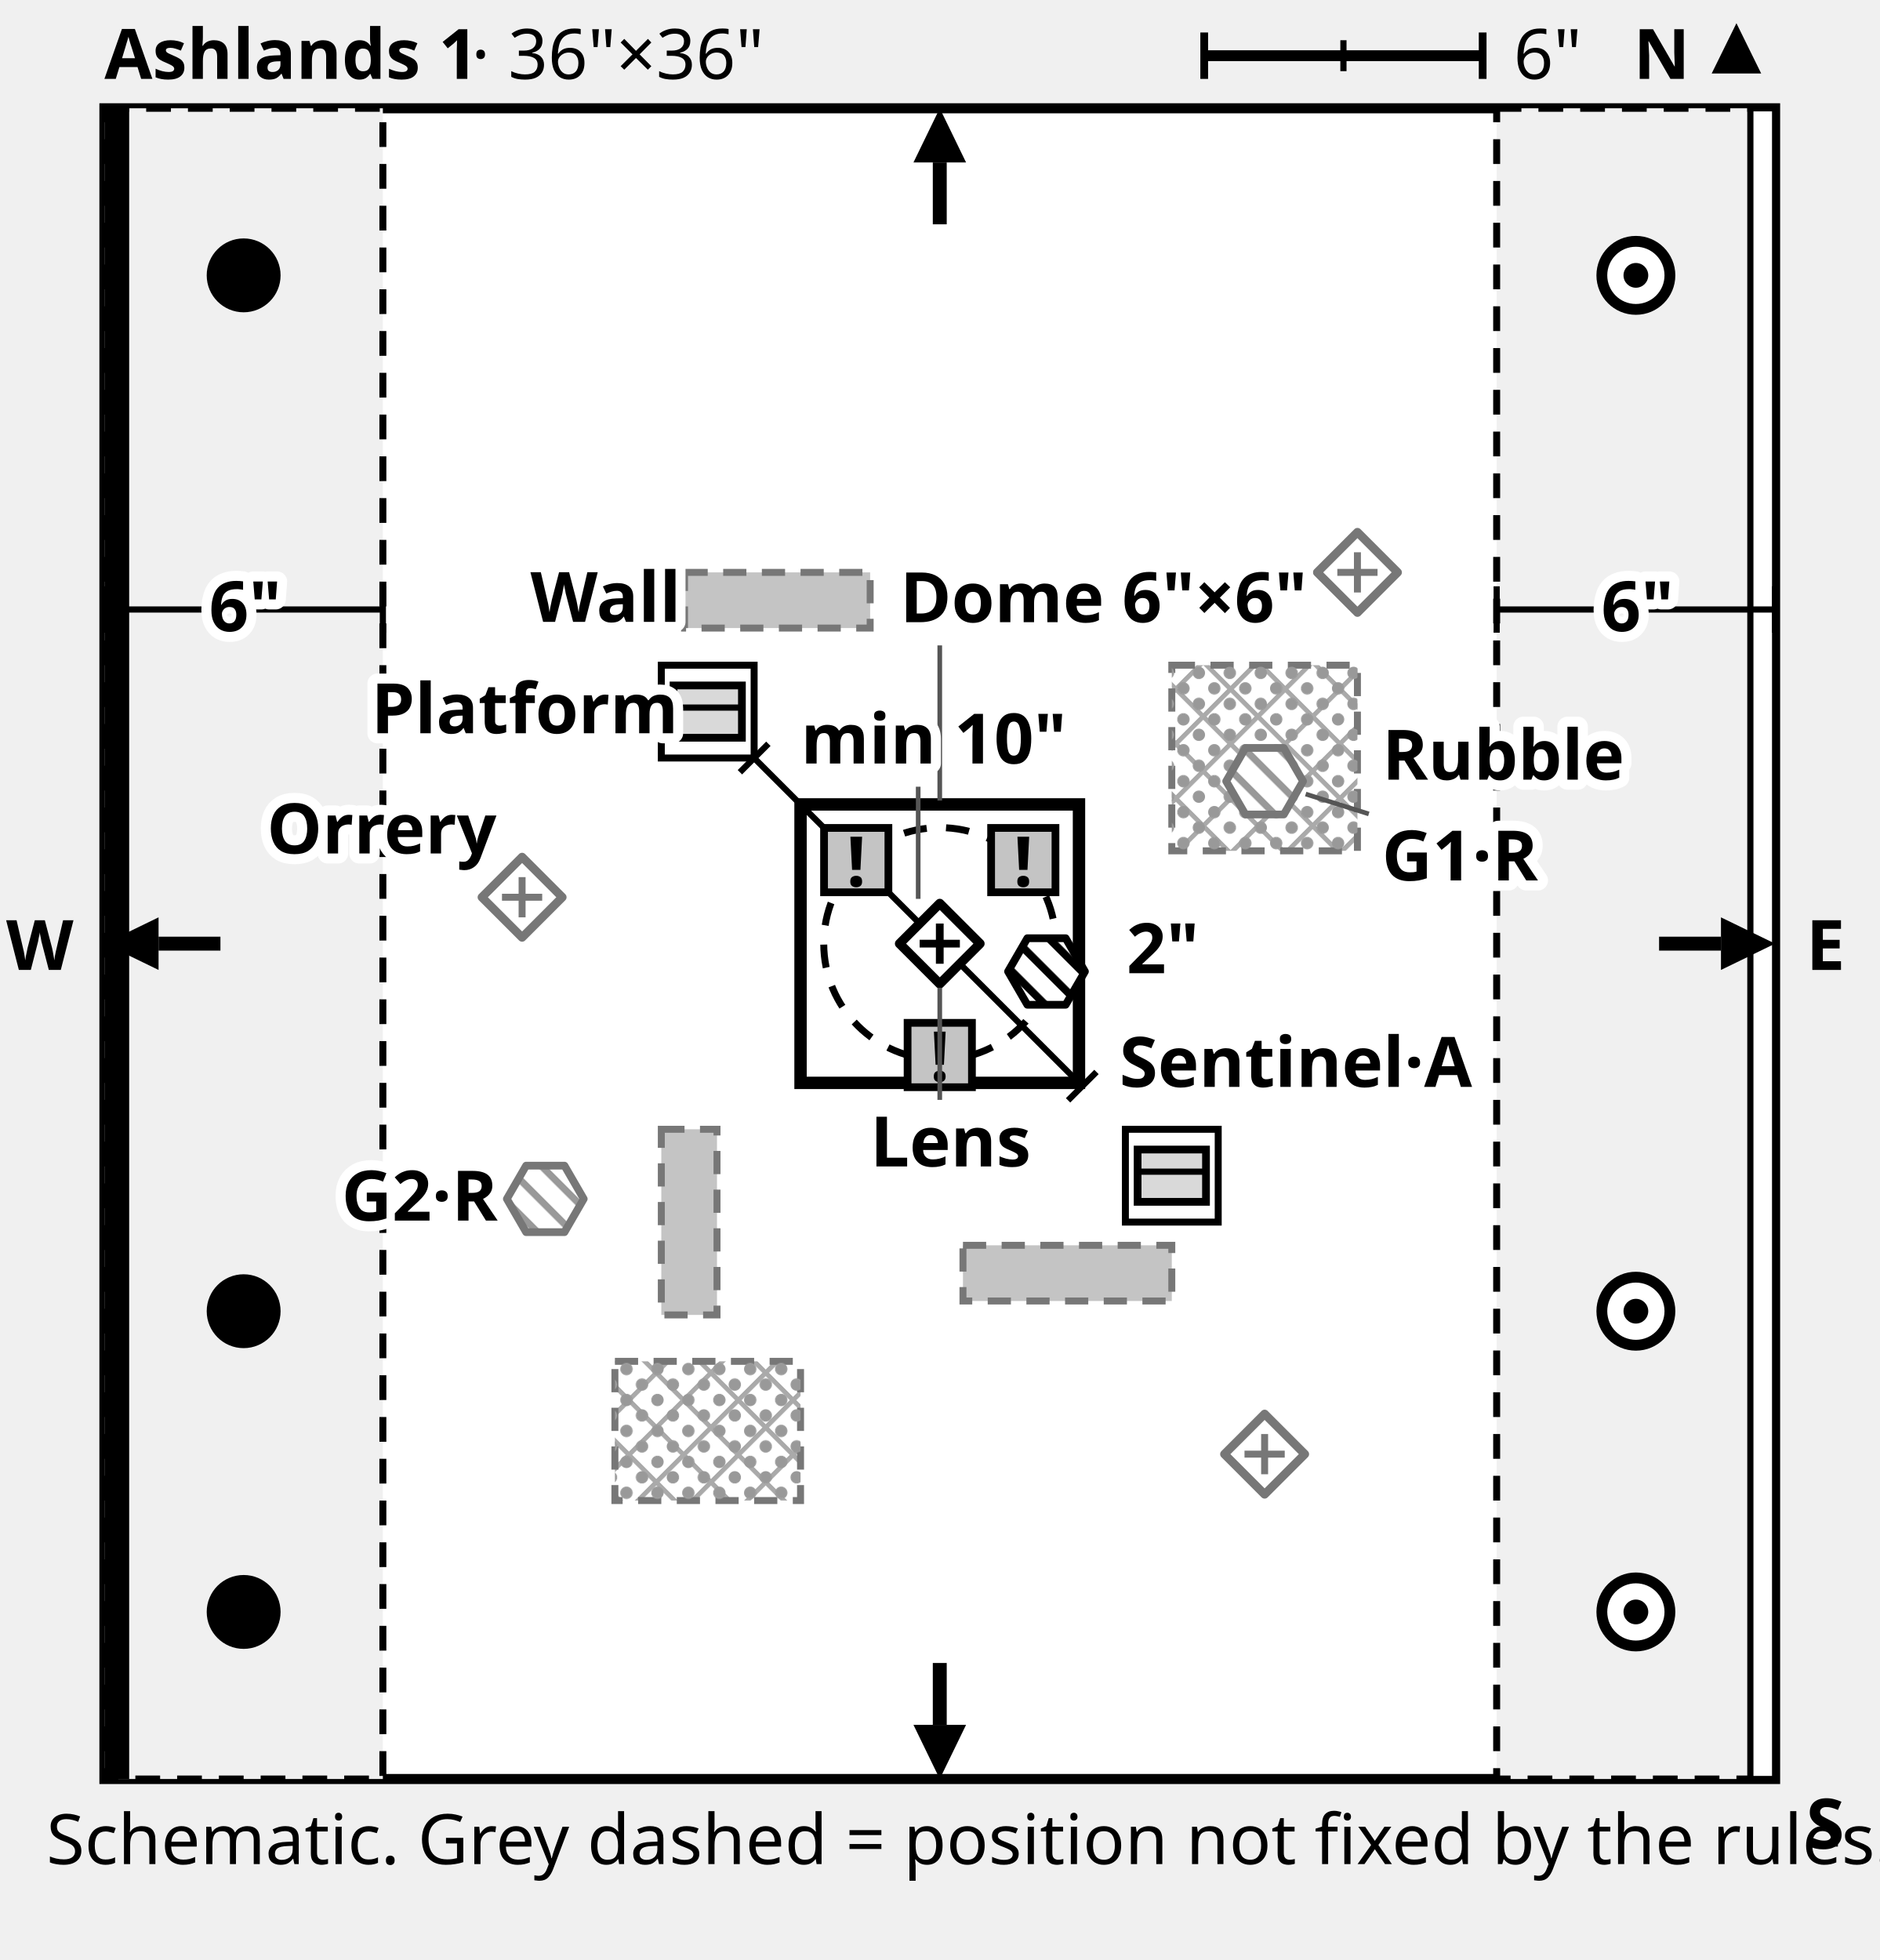
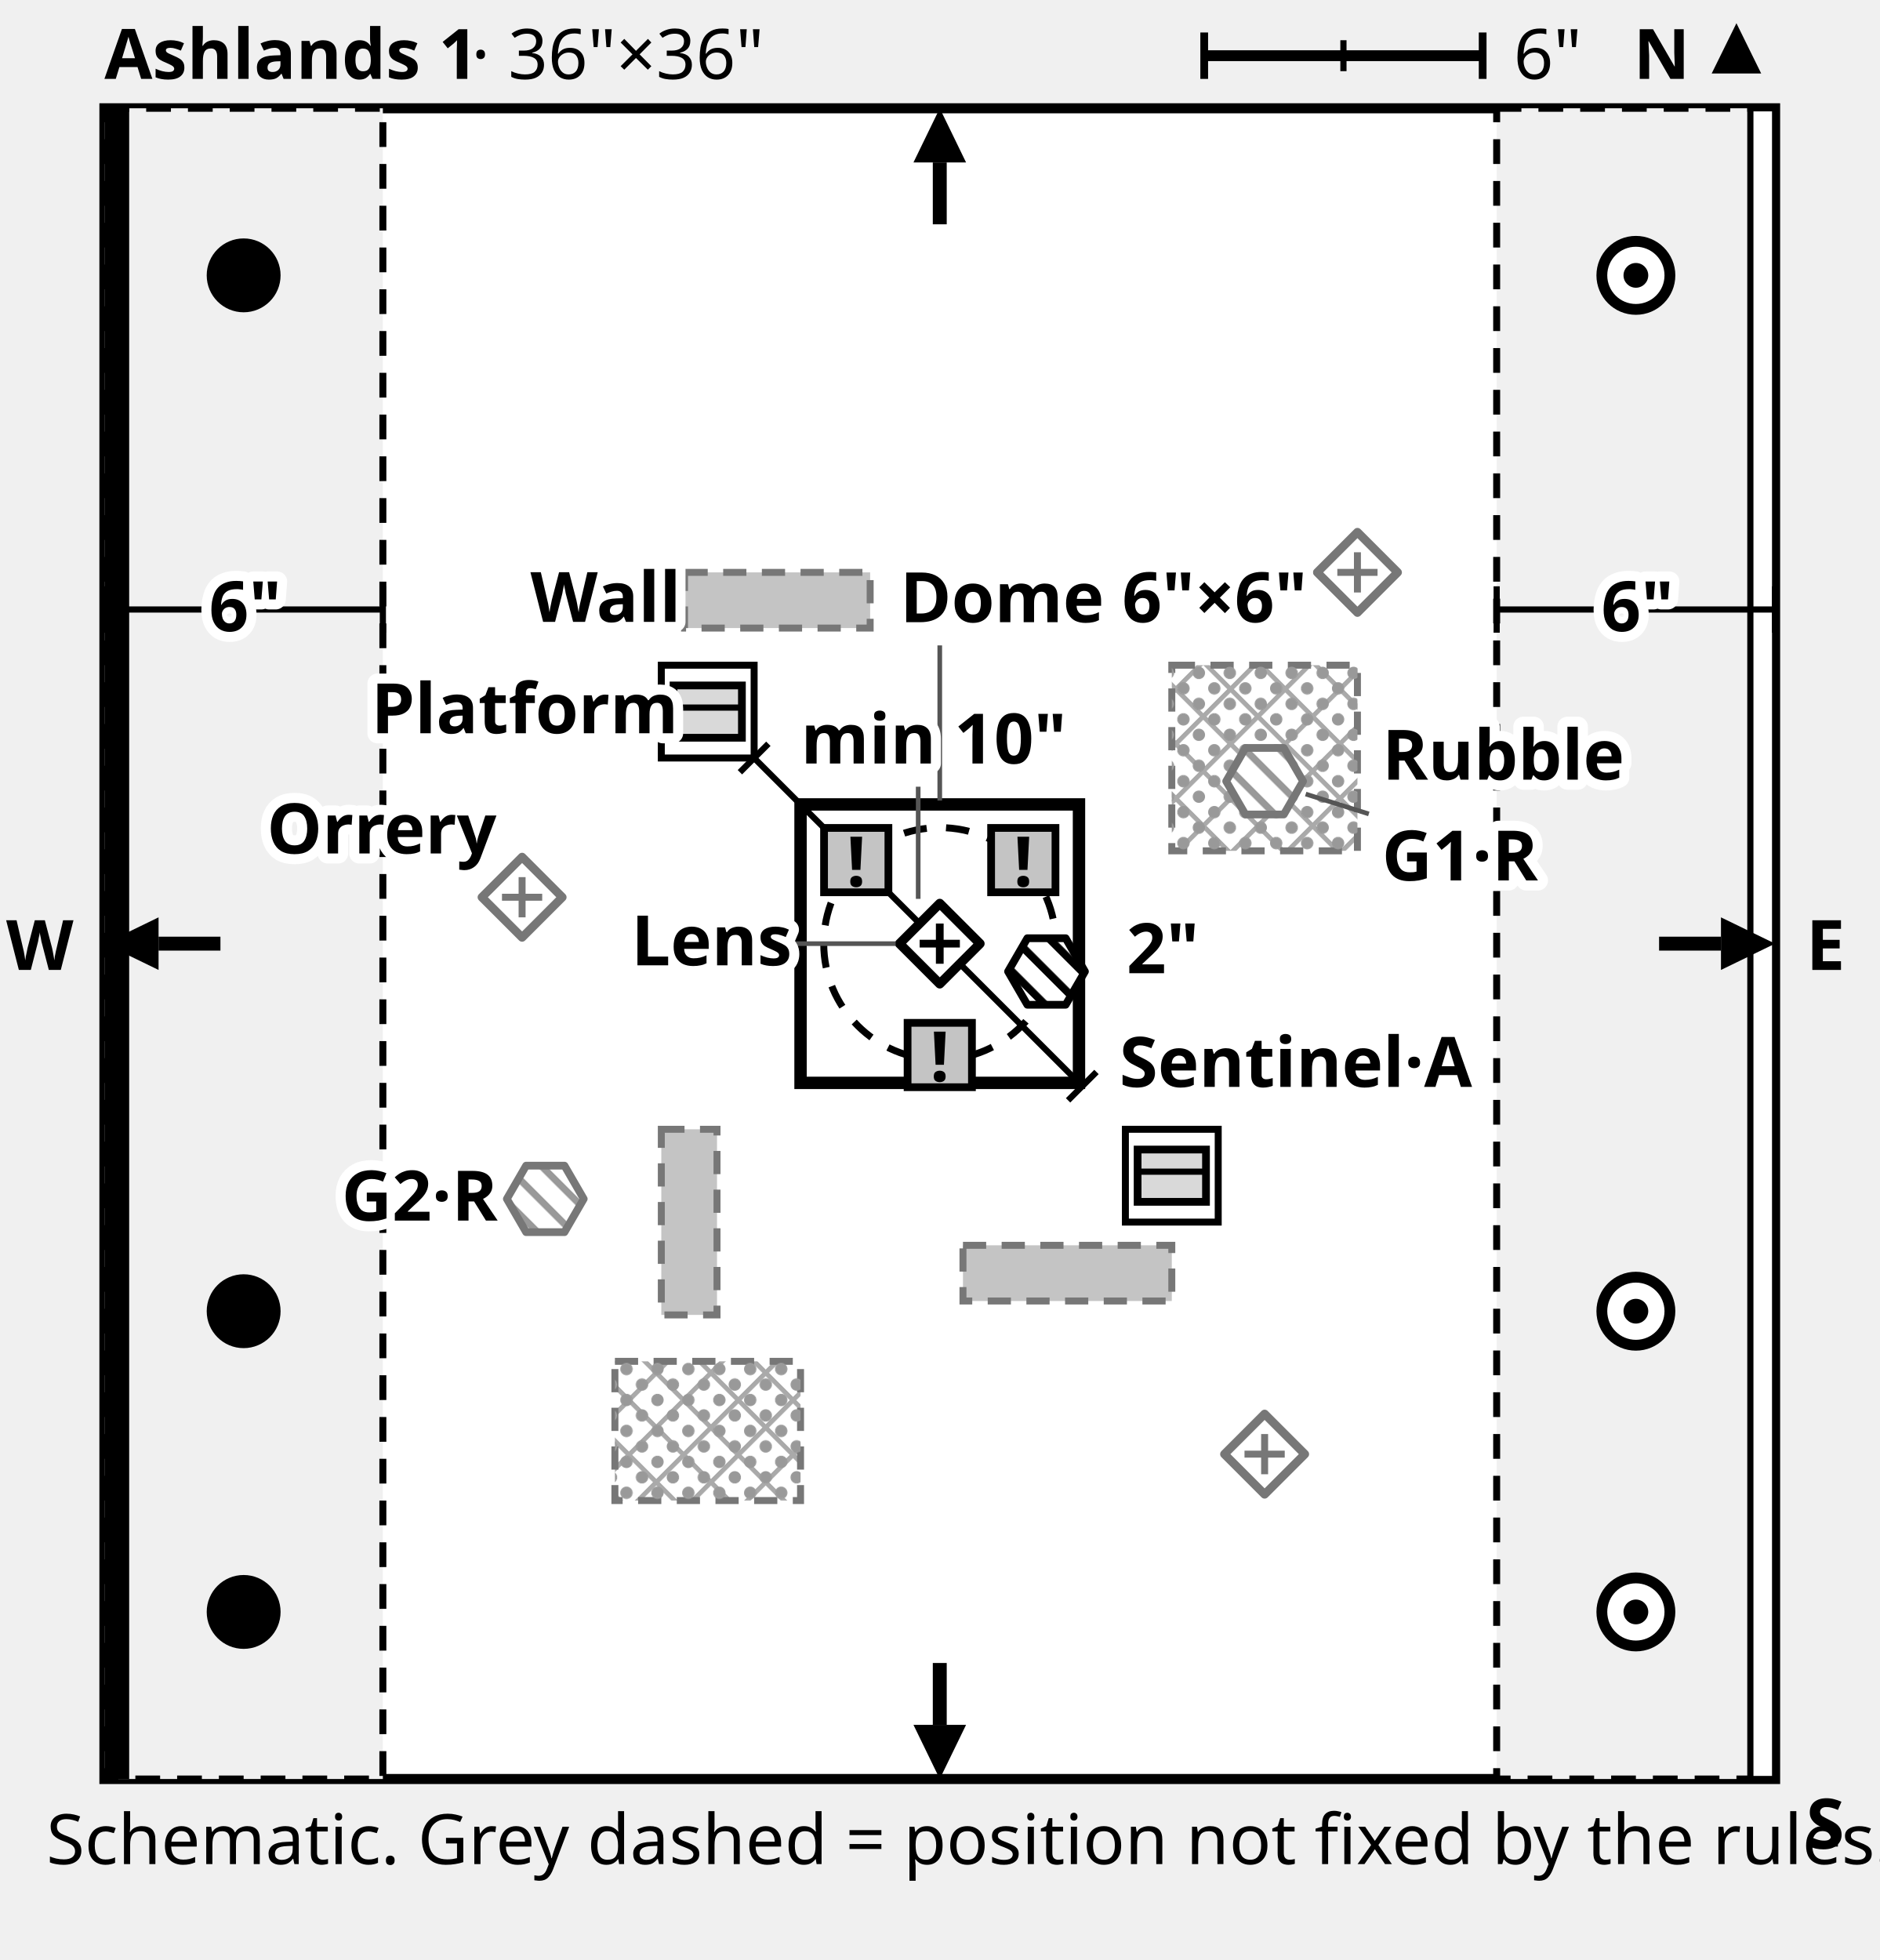
<svg xmlns="http://www.w3.org/2000/svg" width="243pt" height="253.4pt" viewBox="0 0 243 253.4">
  <defs>
    <pattern id="p-cover" width="5" height="5" patternUnits="userSpaceOnUse" patternTransform="rotate(45)">
      <rect width="5" height="5" fill="#fff" />
      <path d="M0 0.5H5M0.5 0V5" stroke="#444" stroke-width="0.7" fill="none" />
    </pattern>
    <pattern id="p-diff" width="4" height="4" patternUnits="userSpaceOnUse">
      <rect width="4" height="4" fill="#fff" />
      <circle cx="1" cy="1" r="0.75" fill="#222" />
      <circle cx="3" cy="3" r="0.75" fill="#222" />
    </pattern>
    <pattern id="p-imp" width="2.4" height="2.4" patternUnits="userSpaceOnUse" patternTransform="rotate(45)">
      <rect width="2.4" height="2.4" fill="#fff" />
      <path d="M0.4 0V2.4" stroke="#000" stroke-width="0.95" fill="none" />
    </pattern>
    <pattern id="p-mon" width="3.2" height="3.2" patternUnits="userSpaceOnUse" patternTransform="rotate(-45)">
      <rect width="3.2" height="3.2" fill="#fff" />
      <path d="M0.5 0V3.2" stroke="#000" stroke-width="1" fill="none" />
    </pattern>
    <pattern id="p-aoe" width="4" height="4" patternUnits="userSpaceOnUse" patternTransform="rotate(-45)">
      <rect width="4" height="4" fill="#fff" />
      <path d="M0.5 0V4" stroke="#777" stroke-width="1.4" fill="none" />
    </pattern>
  </defs>
  <defs>
    <pattern id="p-cover-l" width="5" height="5" patternUnits="userSpaceOnUse" patternTransform="rotate(45)">
      <rect width="5" height="5" fill="#fff" />
      <path d="M0 0.5H5M0.5 0V5" stroke="#aaa" stroke-width="0.6" fill="none" />
    </pattern>
    <pattern id="p-diff-l" width="4" height="4" patternUnits="userSpaceOnUse">
      <rect width="4" height="4" fill="#fff" />
      <circle cx="1" cy="1" r="0.7" fill="#999" />
      <circle cx="3" cy="3" r="0.7" fill="#999" />
    </pattern>
    <pattern id="p-imp-l" width="2.6" height="2.6" patternUnits="userSpaceOnUse" patternTransform="rotate(45)">
      <rect width="2.6" height="2.6" fill="#fff" />
      <path d="M0.4 0V2.6" stroke="#aaa" stroke-width="0.8" fill="none" />
    </pattern>
    <pattern id="p-mon-l" width="3.2" height="3.2" patternUnits="userSpaceOnUse" patternTransform="rotate(-45)">
      <rect width="3.2" height="3.2" fill="#fff" />
      <path d="M0.5 0V3.2" stroke="#999" stroke-width="0.9" fill="none" />
    </pattern>
    <pattern id="p-water" width="6" height="4" patternUnits="userSpaceOnUse">
      <rect width="6" height="4" fill="#fff" />
      <path d="M0 2.2Q1.5 0.4 3 2.2T6 2.2" stroke="#333" stroke-width="0.8" fill="none" />
    </pattern>
    <pattern id="p-water-l" width="6" height="4" patternUnits="userSpaceOnUse">
      <rect width="6" height="4" fill="#fff" />
      <path d="M0 2.2Q1.5 0.4 3 2.2T6 2.2" stroke="#aaa" stroke-width="0.8" fill="none" />
    </pattern>
    <pattern id="p-slip" width="6" height="6" patternUnits="userSpaceOnUse" patternTransform="rotate(-30)">
      <rect width="6" height="6" fill="#fff" />
      <path d="M0.5 1.5H3.5M3.5 4.5H5.5" stroke="#333" stroke-width="0.9" fill="none" />
    </pattern>
    <pattern id="p-slip-l" width="6" height="6" patternUnits="userSpaceOnUse" patternTransform="rotate(-30)">
      <rect width="6" height="6" fill="#fff" />
      <path d="M0.5 1.5H3.5M3.5 4.5H5.5" stroke="#aaa" stroke-width="0.9" fill="none" />
    </pattern>
    <pattern id="p-dark" width="4" height="4" patternUnits="userSpaceOnUse">
      <rect width="4" height="4" fill="#d9d9d9" />
      <path d="M0 4L4 0" stroke="#fff" stroke-width="0.9" fill="none" />
    </pattern>
    <pattern id="p-diffo" width="4" height="4" patternUnits="userSpaceOnUse">
      <circle cx="1" cy="1" r="0.8" fill="#222" />
      <circle cx="3" cy="3" r="0.8" fill="#222" />
    </pattern>
    <pattern id="p-diffo-l" width="4" height="4" patternUnits="userSpaceOnUse">
      <circle cx="1" cy="1" r="0.8" fill="#999" />
      <circle cx="3" cy="3" r="0.8" fill="#999" />
    </pattern>
    <pattern id="p-chasm" width="6" height="6" patternUnits="userSpaceOnUse">
      <rect width="6" height="6" fill="#d4d4d4" />
      <path d="M1.5 0V6M4.5 0V6" stroke="#333" stroke-width="1.1" stroke-dasharray="2.6 1.6" fill="none" />
    </pattern>
    <pattern id="p-chasm-l" width="6" height="6" patternUnits="userSpaceOnUse">
      <rect width="6" height="6" fill="#efefef" />
      <path d="M1.5 0V6M4.5 0V6" stroke="#aaa" stroke-width="1.1" stroke-dasharray="2.6 1.6" fill="none" />
    </pattern>
    <clipPath id="bclip">
      <rect x="13.5" y="14" width="216" height="216" />
    </clipPath>
  </defs>
  <rect x="13.5" y="14" width="216" height="216" fill="#fff" stroke="#000" stroke-width="1.3" />
  <g data-glyph="zone-A">
    <rect x="13.5" y="14" width="36" height="216" fill="#f0f0f0" stroke="#000" stroke-width="0.9" stroke-dasharray="3.2 2.2" />
    <rect x="13.5" y="14" width="3.2" height="216" fill="#000" />
  </g>
  <g data-glyph="dim">
    <line x1="13.5" y1="78.8" x2="49.5" y2="78.8" stroke="#000" stroke-width="0.8" stroke-linecap="butt" />
    <line x1="13.5" y1="75.8" x2="13.5" y2="81.8" stroke="#000" stroke-width="0.8" stroke-linecap="butt" />
    <line x1="49.5" y1="75.8" x2="49.5" y2="81.8" stroke="#000" stroke-width="0.8" stroke-linecap="butt" />
  </g>
  <g data-glyph="zone-B">
    <rect x="193.5" y="14" width="36" height="216" fill="#f0f0f0" stroke="#000" stroke-width="0.9" stroke-dasharray="3.2 2.2" />
    <rect x="226.3" y="14" width="3.2" height="216" fill="#fff" stroke="#000" stroke-width="0.8" />
  </g>
  <g data-glyph="dim">
    <line x1="193.5" y1="78.8" x2="229.5" y2="78.8" stroke="#000" stroke-width="0.8" stroke-linecap="butt" />
    <line x1="193.5" y1="75.8" x2="193.5" y2="81.8" stroke="#000" stroke-width="0.8" stroke-linecap="butt" />
    <line x1="229.5" y1="75.8" x2="229.5" y2="81.8" stroke="#000" stroke-width="0.8" stroke-linecap="butt" />
  </g>
  <g data-glyph="ter-open">
    <rect x="103.5" y="104" width="36" height="36" fill="none" stroke="#000" stroke-width="1.6" />
  </g>
  <g data-glyph="ter-blocking" data-state="illus">
    <rect x="88.5" y="74" width="24" height="7.2" fill="#c4c4c4" stroke="#777" stroke-width="0.9" stroke-dasharray="3 2" />
  </g>
  <g data-glyph="ter-blocking" data-state="illus">
    <rect x="124.5" y="161" width="27" height="7.2" fill="#c4c4c4" stroke="#777" stroke-width="0.9" stroke-dasharray="3 2" />
  </g>
  <g data-glyph="ter-blocking" data-state="illus">
    <rect x="85.5" y="146" width="7.2" height="24" fill="#c4c4c4" stroke="#777" stroke-width="0.9" stroke-dasharray="3 2" />
  </g>
  <g data-glyph="ter-coverdiff" data-state="illus">
    <rect x="151.5" y="86" width="24" height="24" fill="url(#p-cover-l)" stroke="#777" stroke-width="0.9" stroke-dasharray="3 2" />
    <rect x="151.5" y="86" width="24" height="24" fill="url(#p-diffo-l)" />
  </g>
  <g data-glyph="ter-coverdiff" data-state="illus">
    <rect x="79.5" y="176" width="24" height="18" fill="url(#p-cover-l)" stroke="#777" stroke-width="0.9" stroke-dasharray="3 2" />
    <rect x="79.5" y="176" width="24" height="18" fill="url(#p-diffo-l)" />
  </g>
  <g data-glyph="ter-open">
    <rect x="85.5" y="86" width="12" height="12" fill="none" stroke="#000" stroke-width="0.9" />
  </g>
  <g data-glyph="ter-open">
    <rect x="145.5" y="146" width="12" height="12" fill="none" stroke="#000" stroke-width="0.9" />
  </g>
  <g data-glyph="dim">
    <line x1="97.5" y1="98" x2="139.93" y2="140.43" stroke="#000" stroke-width="0.8" stroke-linecap="butt" />
    <line x1="99.34" y1="96.16" x2="95.66" y2="99.84" stroke="#000" stroke-width="0.8" stroke-linecap="butt" />
    <line x1="141.76" y1="138.59" x2="138.09" y2="142.26" stroke="#000" stroke-width="0.8" stroke-linecap="butt" />
  </g>
  <g data-glyph="ring">
    <g clip-path="url(#bclip)">
      <circle cx="121.5" cy="122" r="15" fill="none" stroke="#000" stroke-width="0.9" stroke-dasharray="3 2.5" />
    </g>
  </g>
  <g data-glyph="chest">
    <rect x="87.08" y="88.62" width="8.84" height="6.76" fill="#d9d9d9" stroke="#000" stroke-width="1" />
    <line x1="87.08" y1="91.48" x2="95.92" y2="91.48" stroke="#000" stroke-width="0.8" stroke-linecap="butt" />
  </g>
  <g data-glyph="chest">
    <rect x="147.08" y="148.62" width="8.84" height="6.76" fill="#d9d9d9" stroke="#000" stroke-width="1" />
    <line x1="147.08" y1="151.48" x2="155.92" y2="151.48" stroke="#000" stroke-width="0.8" stroke-linecap="butt" />
  </g>
  <g data-glyph="obj">
    <polygon points="121.5,116.8 126.7,122 121.5,127.2 116.3,122" fill="#fff" stroke="#000" stroke-width="1.2" stroke-linejoin="round" />
    <line x1="118.9" y1="122" x2="124.1" y2="122" stroke="#000" stroke-width="1" stroke-linecap="butt" />
    <line x1="121.5" y1="119.4" x2="121.5" y2="124.6" stroke="#000" stroke-width="1" stroke-linecap="butt" />
  </g>
  <g data-glyph="haz">
    <rect x="106.54" y="107.04" width="8.32" height="8.32" fill="#c4c4c4" stroke="#000" stroke-width="1" />
    <text x="110.7" y="114.6" font-weight="700" font-family="'Source Sans 3'" font-size="9" fill="#000" text-anchor="middle">!</text>
  </g>
  <g data-glyph="haz">
    <rect x="128.14" y="107.04" width="8.32" height="8.32" fill="#c4c4c4" stroke="#000" stroke-width="1" />
    <text x="132.3" y="114.6" font-weight="700" font-family="'Source Sans 3'" font-size="9" fill="#000" text-anchor="middle">!</text>
  </g>
  <g data-glyph="haz">
    <rect x="117.34" y="132.24" width="8.32" height="8.32" fill="#c4c4c4" stroke="#000" stroke-width="1" />
    <text x="121.5" y="139.8" font-weight="700" font-family="'Source Sans 3'" font-size="9" fill="#000" text-anchor="middle">!</text>
  </g>
  <g data-glyph="obj" data-state="illus">
    <polygon points="67.5,110.8 72.7,116 67.5,121.2 62.3,116" fill="#fff" stroke="#777" stroke-width="1.1" stroke-linejoin="round" />
    <line x1="64.9" y1="116" x2="70.1" y2="116" stroke="#777" stroke-width="0.9" stroke-linecap="butt" />
    <line x1="67.5" y1="113.4" x2="67.5" y2="118.6" stroke="#777" stroke-width="0.9" stroke-linecap="butt" />
  </g>
  <g data-glyph="obj" data-state="illus">
    <polygon points="175.5,68.8 180.7,74 175.5,79.2 170.3,74" fill="#fff" stroke="#777" stroke-width="1.1" stroke-linejoin="round" />
    <line x1="172.9" y1="74" x2="178.1" y2="74" stroke="#777" stroke-width="0.9" stroke-linecap="butt" />
    <line x1="175.5" y1="71.4" x2="175.5" y2="76.6" stroke="#777" stroke-width="0.9" stroke-linecap="butt" />
  </g>
  <g data-glyph="obj" data-state="illus">
    <polygon points="163.5,182.8 168.7,188 163.5,193.2 158.3,188" fill="#fff" stroke="#777" stroke-width="1.1" stroke-linejoin="round" />
    <line x1="160.9" y1="188" x2="166.1" y2="188" stroke="#777" stroke-width="0.9" stroke-linecap="butt" />
    <line x1="163.5" y1="185.4" x2="163.5" y2="190.6" stroke="#777" stroke-width="0.9" stroke-linecap="butt" />
  </g>
  <g data-glyph="mon">
    <polygon points="140.27,125.6 137.78,129.9 132.82,129.9 130.33,125.6 132.82,121.3 137.78,121.3" fill="url(#p-mon)" stroke="#000" stroke-width="1" stroke-linejoin="round" />
  </g>
  <g data-glyph="mon" data-state="illus">
    <polygon points="168.47,101 165.98,105.3 161.02,105.3 158.53,101 161.02,96.7 165.98,96.7" fill="url(#p-mon-l)" stroke="#777" stroke-width="1" stroke-linejoin="round" />
  </g>
  <g data-glyph="mon" data-state="illus">
    <polygon points="75.47,155 72.98,159.3 68.02,159.3 65.53,155 68.02,150.7 72.98,150.7" fill="url(#p-mon-l)" stroke="#777" stroke-width="1" stroke-linejoin="round" />
  </g>
  <g data-glyph="arr-exit">
    <line x1="121.5" y1="29" x2="121.5" y2="21" stroke="#000" stroke-width="1.8" stroke-linecap="butt" />
    <polygon points="121.5,14 124.9,21 118.1,21" fill="#000" />
  </g>
  <g data-glyph="arr-exit">
    <line x1="214.5" y1="122" x2="222.5" y2="122" stroke="#000" stroke-width="1.8" stroke-linecap="butt" />
    <polygon points="229.5,122 222.5,125.4 222.5,118.6" fill="#000" />
  </g>
  <g data-glyph="arr-exit">
    <line x1="121.5" y1="215" x2="121.5" y2="223" stroke="#000" stroke-width="1.8" stroke-linecap="butt" />
    <polygon points="121.5,230 118.1,223 124.9,223" fill="#000" />
  </g>
  <g data-glyph="arr-exit">
    <line x1="28.5" y1="122" x2="20.5" y2="122" stroke="#000" stroke-width="1.8" stroke-linecap="butt" />
    <polygon points="13.5,122 20.5,118.6 20.5,125.4" fill="#000" />
  </g>
  <g data-glyph="hero-A">
    <circle cx="31.5" cy="35.6" r="4.4" fill="#000" stroke="#000" stroke-width="0.75" />
  </g>
  <g data-glyph="hero-A">
    <circle cx="31.5" cy="169.52" r="4.4" fill="#000" stroke="#000" stroke-width="0.75" />
  </g>
  <g data-glyph="hero-A">
    <circle cx="31.5" cy="208.4" r="4.4" fill="#000" stroke="#000" stroke-width="0.75" />
  </g>
  <g data-glyph="hero-B">
    <circle cx="211.5" cy="35.6" r="4.4" fill="#fff" stroke="#000" stroke-width="1.4" />
    <circle cx="211.5" cy="35.6" r="1.6" fill="#000" />
  </g>
  <g data-glyph="hero-B">
    <circle cx="211.5" cy="169.52" r="4.4" fill="#fff" stroke="#000" stroke-width="1.4" />
    <circle cx="211.5" cy="169.52" r="1.6" fill="#000" />
  </g>
  <g data-glyph="hero-B">
    <circle cx="211.5" cy="208.4" r="4.4" fill="#fff" stroke="#000" stroke-width="1.4" />
    <circle cx="211.5" cy="208.4" r="1.6" fill="#000" />
  </g>
  <text x="27.02" y="81.6" font-family="'Source Sans 3'" font-size="9" font-weight="600" fill="#000" stroke="#fff" stroke-width="2.6" stroke-linejoin="round" paint-order="stroke">6"</text>
  <text x="207.02" y="81.6" font-family="'Source Sans 3'" font-size="9" font-weight="600" fill="#000" stroke="#fff" stroke-width="2.6" stroke-linejoin="round" paint-order="stroke">6"</text>
  <text x="145.65" y="125.82" font-family="'Source Sans 3'" font-size="9" font-weight="600" fill="#000" stroke="#fff" stroke-width="2.6" stroke-linejoin="round" paint-order="stroke">2"</text>
  <g data-glyph="leader">
    <line x1="121.5" y1="103.5" x2="121.5" y2="83.44" stroke="#555" stroke-width="0.6" stroke-linecap="butt" />
  </g>
  <text x="116.35" y="80.44" font-family="'Source Sans 3'" font-size="9" font-weight="600" fill="#000" stroke="#fff" stroke-width="2.6" stroke-linejoin="round" paint-order="stroke">Dome 6"×6"</text>
  <text x="68.58" y="80.4" font-family="'Source Sans 3'" font-size="9" font-weight="600" fill="#000" stroke="#fff" stroke-width="2.6" stroke-linejoin="round" paint-order="stroke">Wall</text>
  <text x="178.7" y="100.8" font-family="'Source Sans 3'" font-size="9" font-weight="600" fill="#000" stroke="#fff" stroke-width="2.6" stroke-linejoin="round" paint-order="stroke">Rubble</text>
  <text x="47.99" y="94.8" font-family="'Source Sans 3'" font-size="9" font-weight="600" fill="#000" stroke="#fff" stroke-width="2.6" stroke-linejoin="round" paint-order="stroke">Platform</text>
  <g data-glyph="leader">
    <line x1="118.71" y1="116.21" x2="118.71" y2="101.71" stroke="#555" stroke-width="0.6" stroke-linecap="butt" />
  </g>
  <text x="103.53" y="98.71" font-family="'Source Sans 3'" font-size="9" font-weight="600" fill="#000" stroke="#fff" stroke-width="2.6" stroke-linejoin="round" paint-order="stroke">min 10"</text>
  <g data-glyph="leader">
-     <line x1="121.5" y1="127.7" x2="121.5" y2="142.2" stroke="#555" stroke-width="0.6" stroke-linecap="butt" />
-   </g>
-   <text x="112.5" y="150.8" font-family="'Source Sans 3'" font-size="9" font-weight="600" fill="#000" stroke="#fff" stroke-width="2.6" stroke-linejoin="round" paint-order="stroke">Lens</text>
+     <line x1="115.8" y1="122" x2="101.3" y2="122" stroke="#555" stroke-width="0.6" stroke-linecap="butt" />
+   </g>
+   <text x="81.6" y="124.8" font-family="'Source Sans 3'" font-size="9" font-weight="600" fill="#000" stroke="#fff" stroke-width="2.6" stroke-linejoin="round" paint-order="stroke">Lens</text>
  <text x="34.5" y="110.34" font-family="'Source Sans 3'" font-size="9" font-weight="600" fill="#000" stroke="#fff" stroke-width="2.6" stroke-linejoin="round" paint-order="stroke">Orrery</text>
  <text x="144.73" y="140.52" font-family="'Source Sans 3'" font-size="9" font-weight="600" fill="#000" stroke="#fff" stroke-width="2.6" stroke-linejoin="round" paint-order="stroke">Sentinel·A</text>
  <g data-glyph="leader">
    <line x1="168.81" y1="102.66" x2="176.97" y2="105.23" stroke="#555" stroke-width="0.6" stroke-linecap="butt" />
  </g>
  <text x="178.67" y="113.83" font-family="'Source Sans 3'" font-size="9" font-weight="600" fill="#000" stroke="#fff" stroke-width="2.6" stroke-linejoin="round" paint-order="stroke">G1·R</text>
  <text x="44.17" y="157.8" font-family="'Source Sans 3'" font-size="9" font-weight="600" fill="#000" stroke="#fff" stroke-width="2.6" stroke-linejoin="round" paint-order="stroke">G2·R</text>
  <text x="13.5" y="10.2" font-weight="700" font-family="'Source Sans 3'" font-size="9" fill="#000">Ashlands 1</text>
  <text x="60.94" y="10.2" font-weight="400" font-family="'Source Sans 3'" font-size="9" fill="#000">·  36"×36"</text>
  <g data-glyph="compass">
    <polygon points="224.5,3 221.3,9.5 227.7,9.5" fill="#000" />
    <text x="218.5" y="10.2" font-weight="700" font-family="'Source Sans 3'" font-size="9" fill="#000" text-anchor="end">N</text>
  </g>
  <g data-glyph="scale">
    <line x1="155.69" y1="7.2" x2="191.69" y2="7.2" stroke="#000" stroke-width="1.4" stroke-linecap="butt" />
    <line x1="155.69" y1="4.2" x2="155.69" y2="10.2" stroke="#000" stroke-width="1" stroke-linecap="butt" />
    <line x1="191.69" y1="4.2" x2="191.69" y2="10.2" stroke="#000" stroke-width="1" stroke-linecap="butt" />
    <line x1="173.69" y1="5.2" x2="173.69" y2="9.2" stroke="#000" stroke-width="0.8" stroke-linecap="butt" />
    <text x="195.69" y="10.2" font-weight="400" font-family="'Source Sans 3'" font-size="9" fill="#000">6"</text>
  </g>
  <text x="9.5" y="125.4" font-weight="700" font-family="'Source Sans 3'" font-size="9" fill="#000" text-anchor="end">W</text>
  <text x="233.5" y="125.4" font-weight="700" font-family="'Source Sans 3'" font-size="9" fill="#000">E</text>
  <text x="233.5" y="239" font-weight="700" font-family="'Source Sans 3'" font-size="9" fill="#000">S</text>
  <text x="6" y="241" font-weight="400" font-family="'Source Sans 3'" font-size="9" fill="#000">Schematic. Grey dashed = position not fixed by the rules.</text>
</svg>
